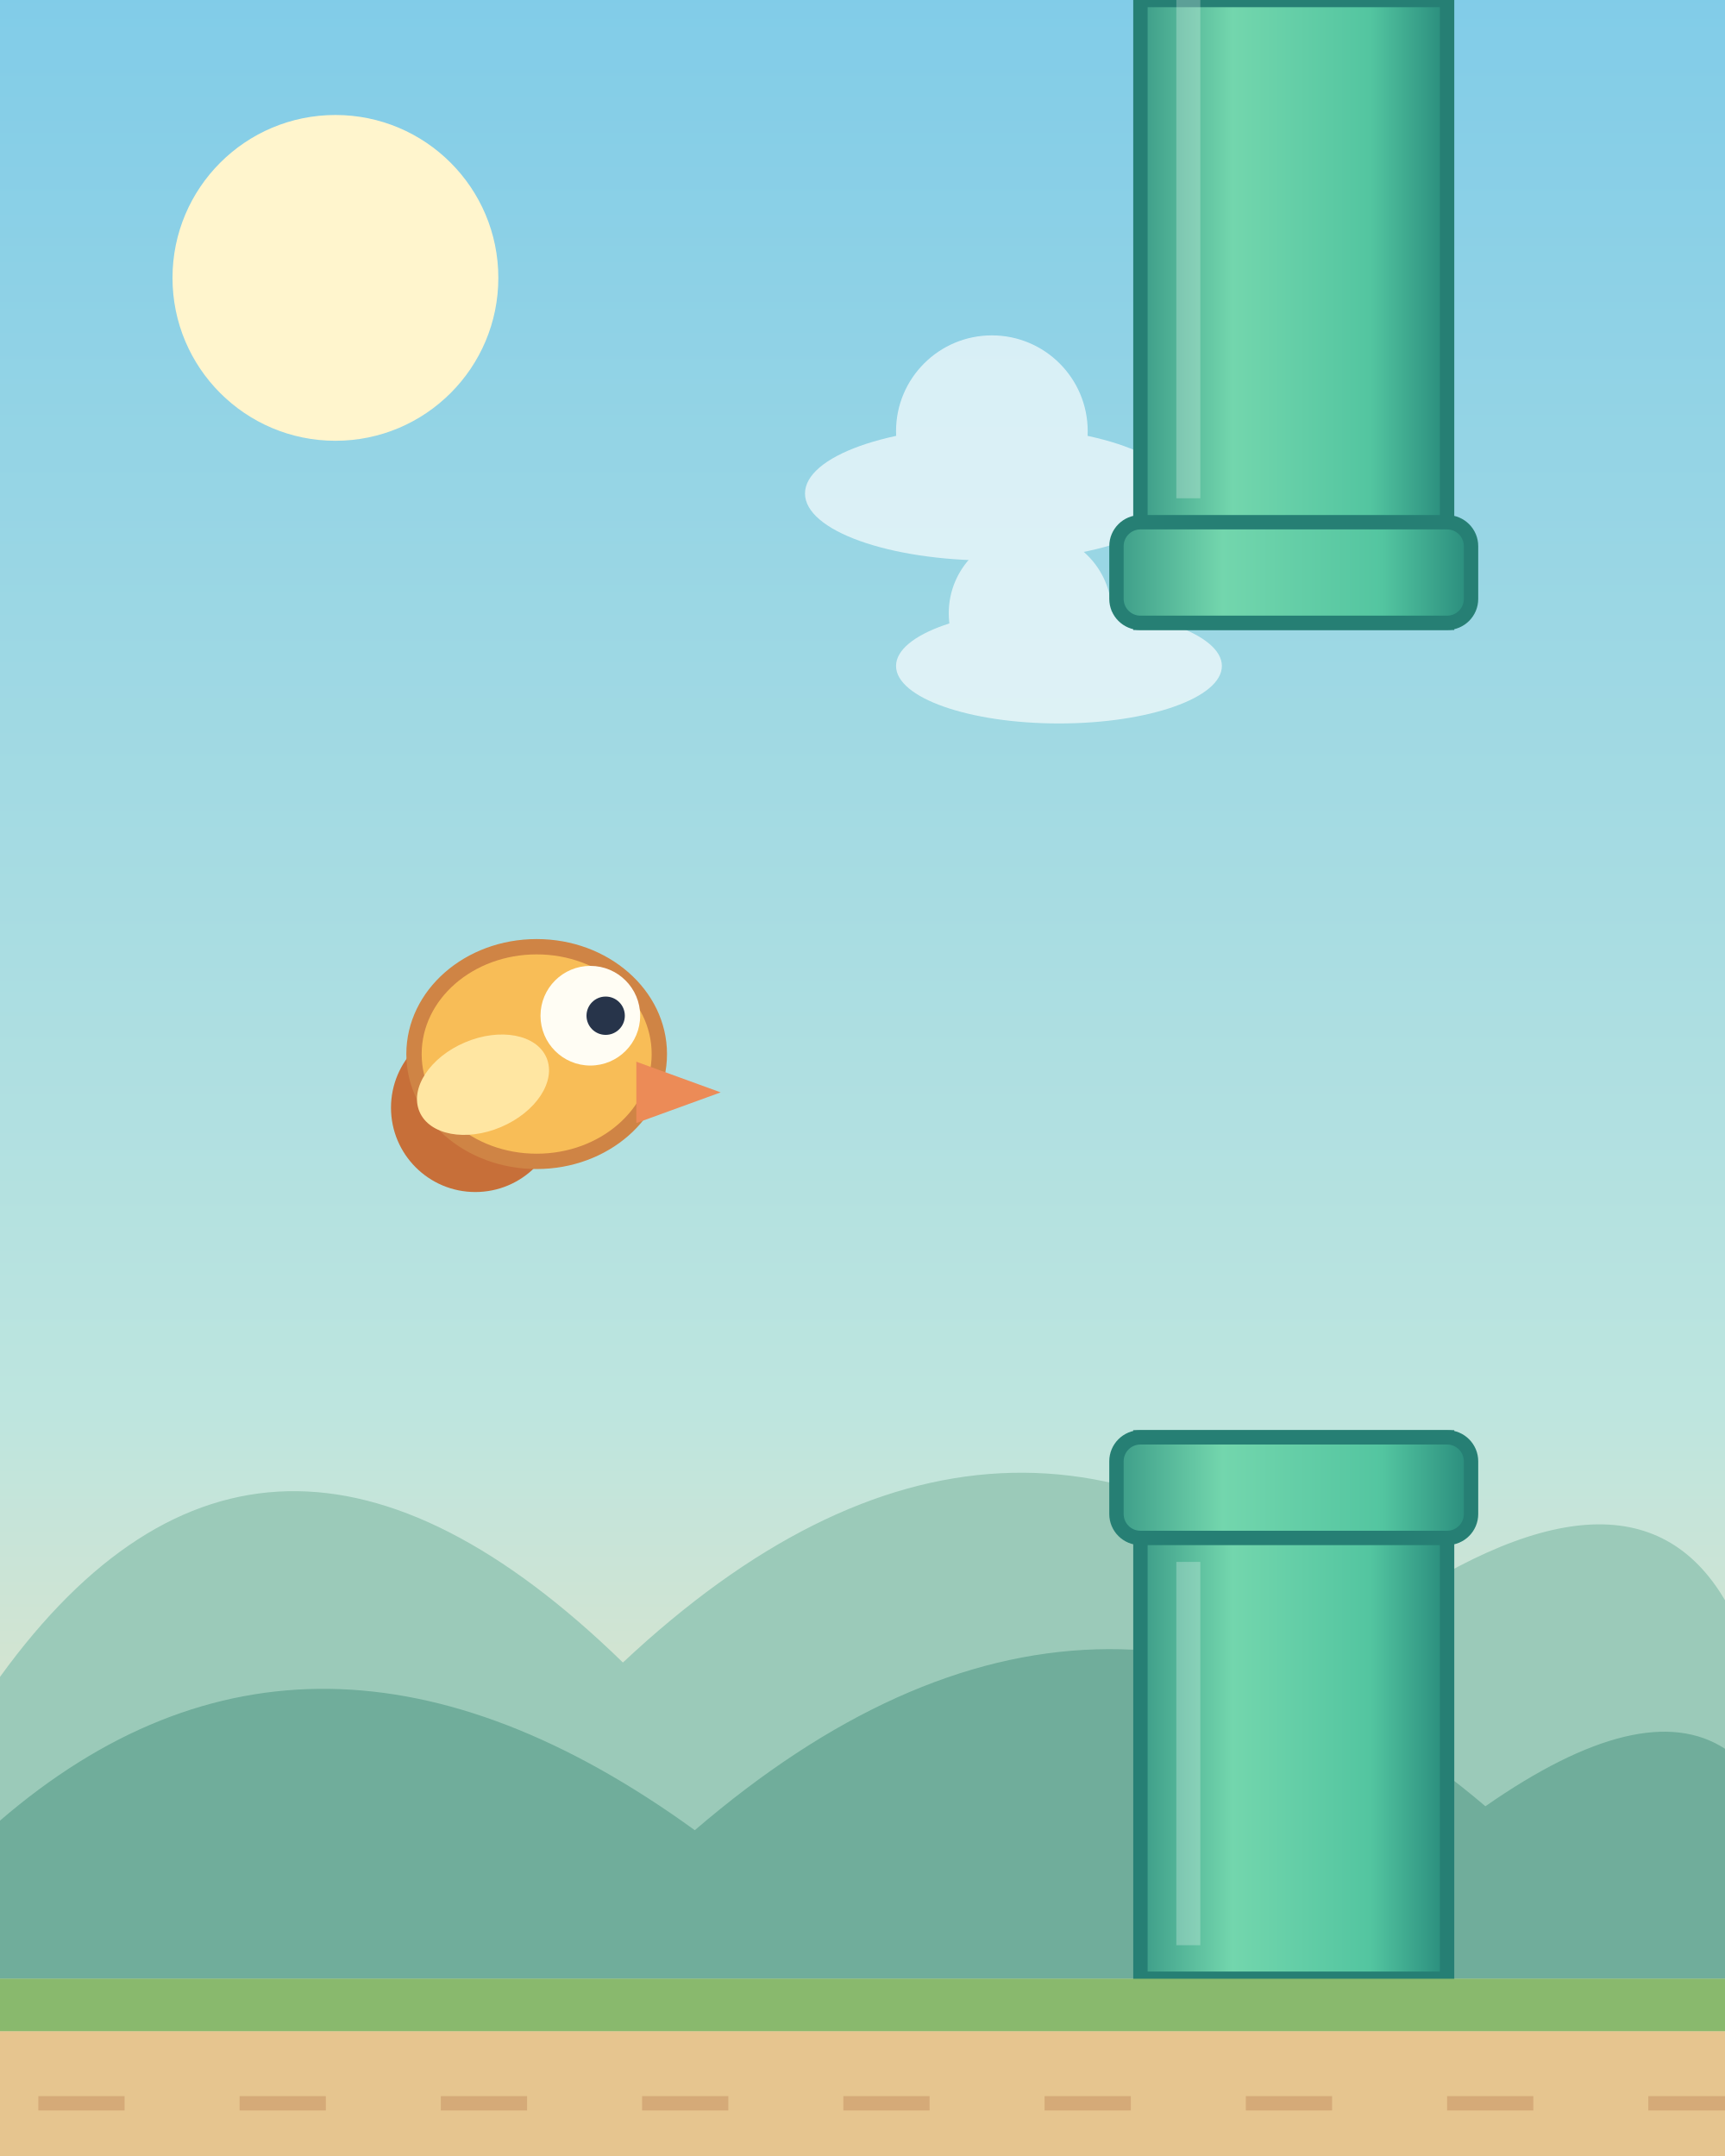
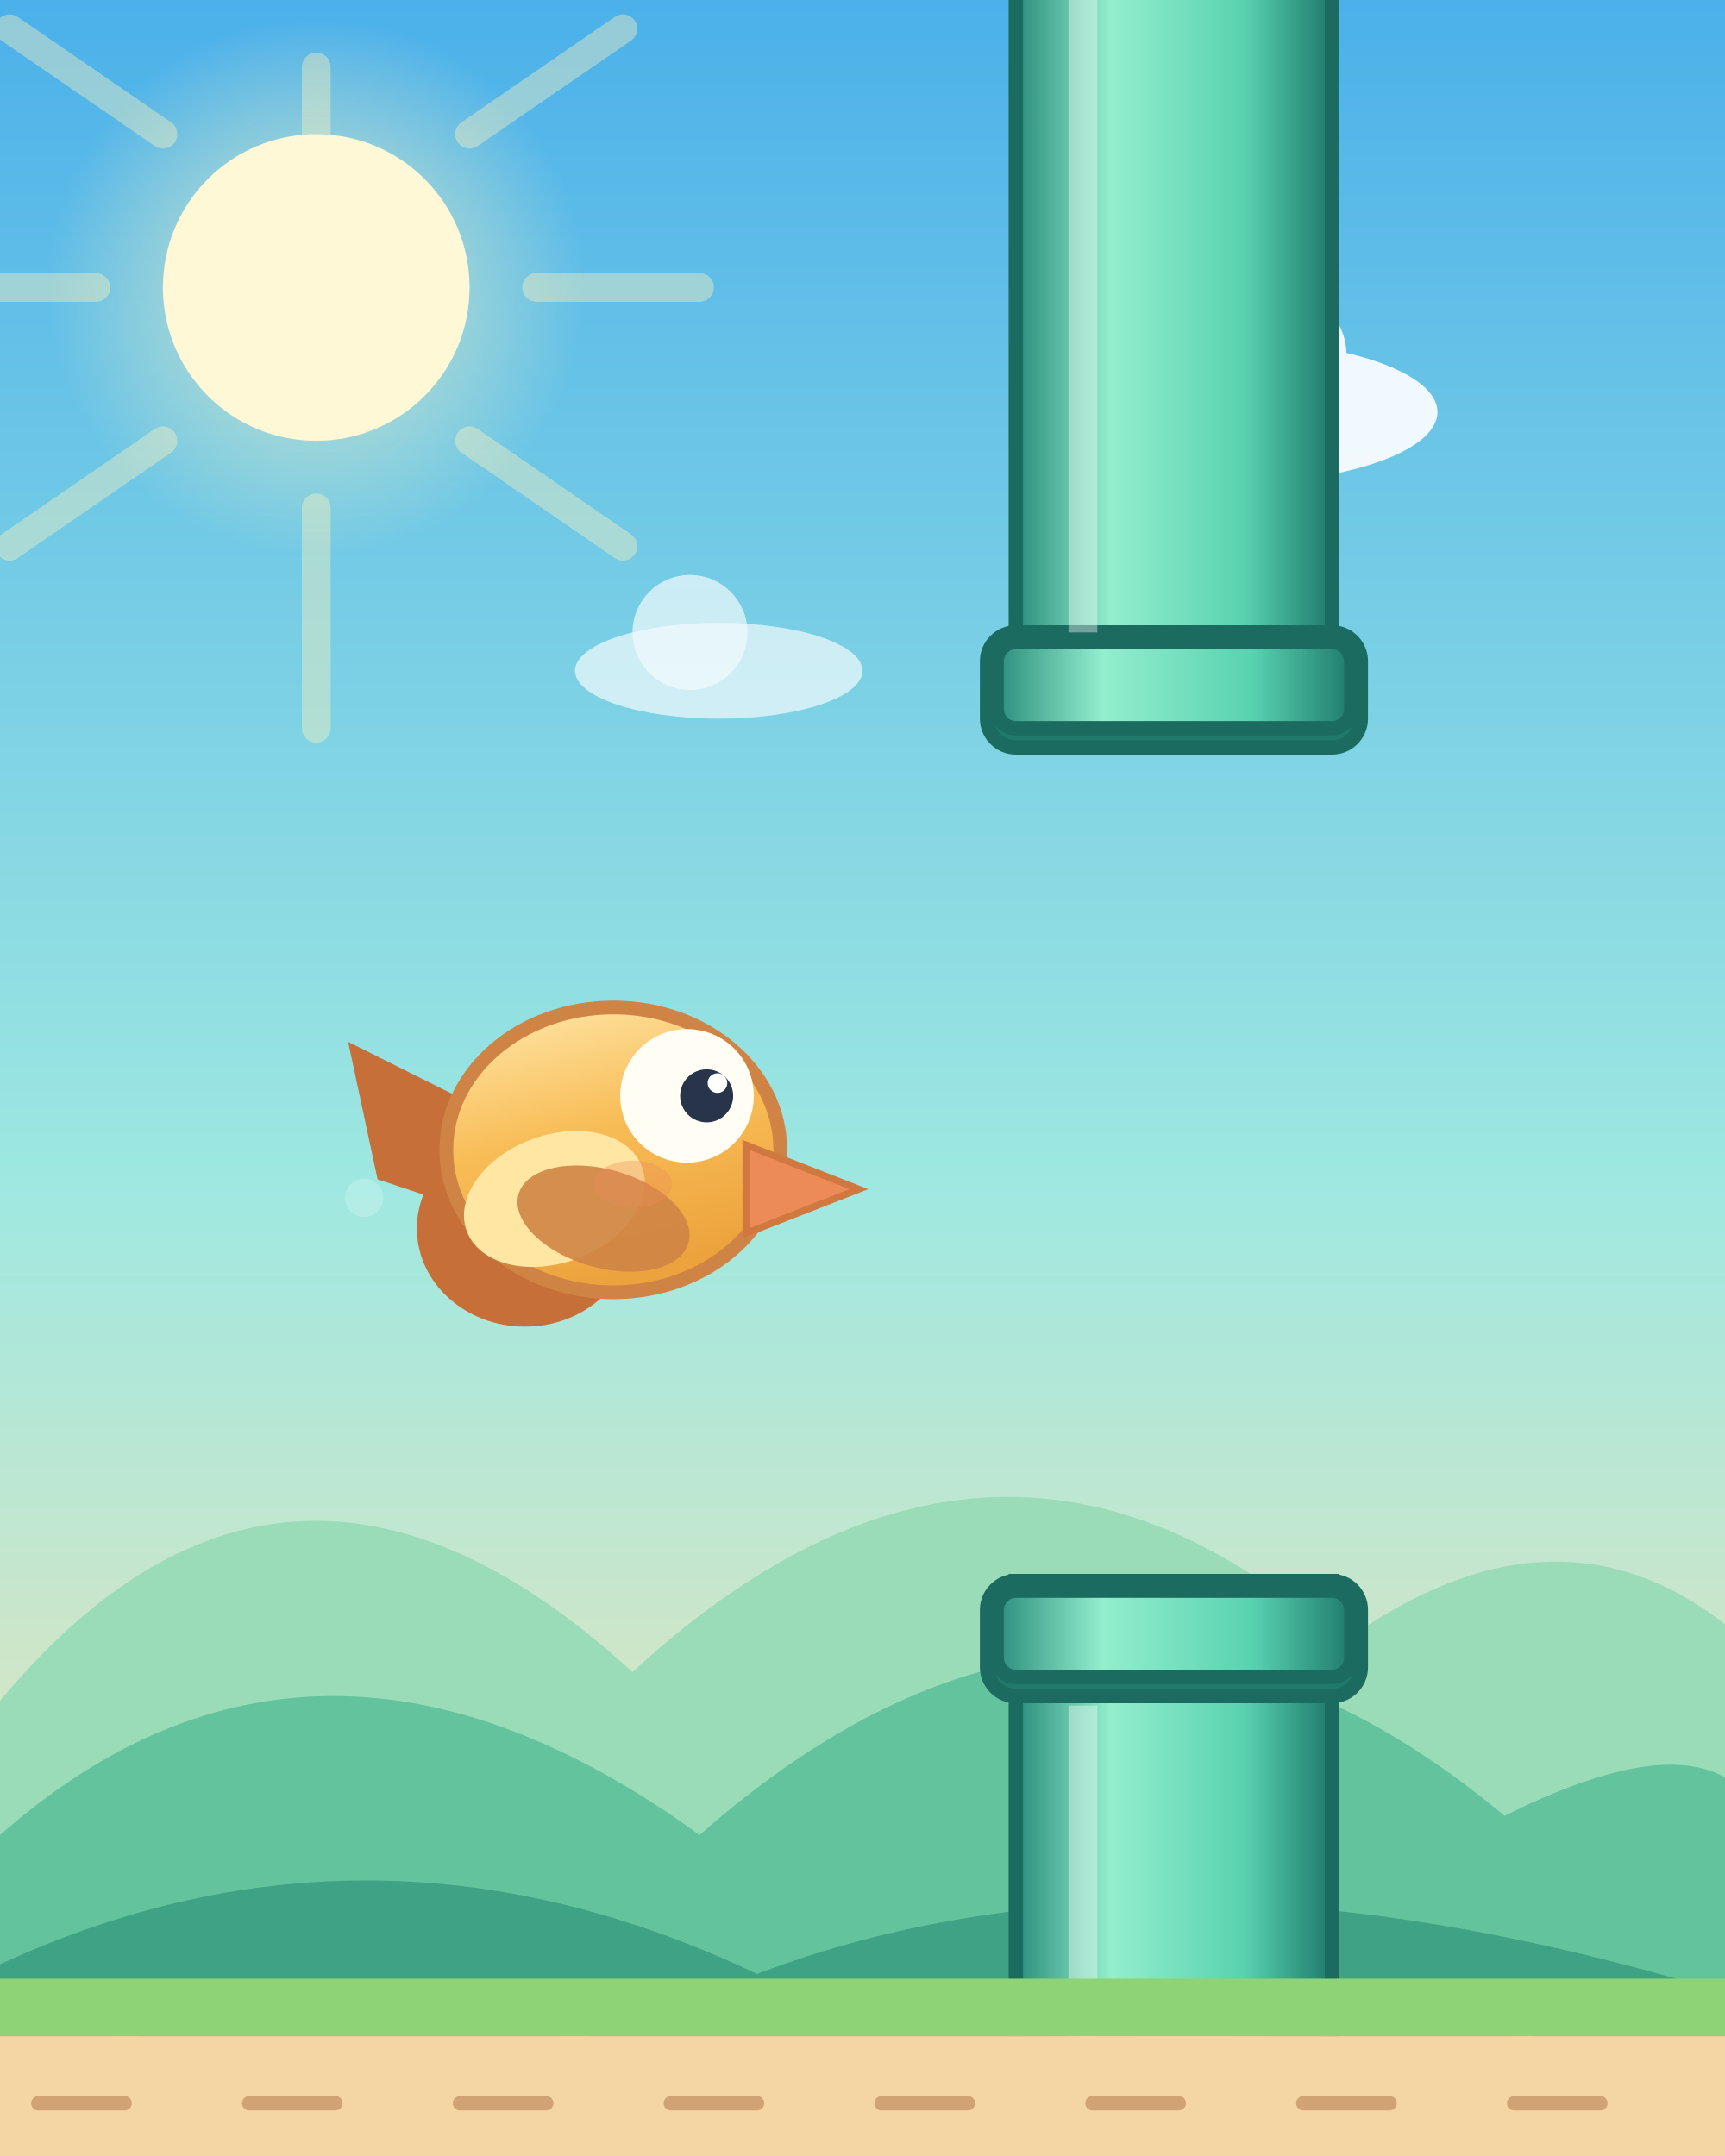
<svg xmlns="http://www.w3.org/2000/svg" viewBox="0 0 360 450">
  <defs>
    <linearGradient id="sky" x2="0" y2="1">
-       <stop stop-color="#81cce8" />
-       <stop offset=".65" stop-color="#bde5df" />
-       <stop offset="1" stop-color="#fbe1b7" />
+       <stop stop-color="#4bb0ea" />
+       <stop offset=".55" stop-color="#9fe8e1" />
+       <stop offset="1" stop-color="#ffe4b0" />
    </linearGradient>
-     <linearGradient id="pipe">
-       <stop stop-color="#3c9c88" />
-       <stop offset=".3" stop-color="#73d6ad" />
-       <stop offset=".75" stop-color="#53c5a0" />
-       <stop offset="1" stop-color="#298b7c" />
+     <radialGradient id="glow">
+       <stop stop-color="#fff6c0" stop-opacity=".75" />
+       <stop offset="1" stop-color="#fff6c0" stop-opacity="0" />
+     </radialGradient>
+     <linearGradient id="pipe" x2="1" y2="0">
+       <stop stop-color="#2a8d7c" />
+       <stop offset=".3" stop-color="#93eecd" />
+       <stop offset=".72" stop-color="#59d2b0" />
+       <stop offset="1" stop-color="#1f7a6c" />
+     </linearGradient>
+     <linearGradient id="birdBody" x2=".3" y2="1">
+       <stop stop-color="#ffe9ad" />
+       <stop offset=".5" stop-color="#f8bd57" />
+       <stop offset="1" stop-color="#eda33d" />
    </linearGradient>
  </defs>
  <rect width="360" height="450" fill="url(#sky)" />
-   <circle cx="70" cy="58" r="34" fill="#fff5cd" />
-   <g fill="#fff" opacity=".65">
-     <ellipse cx="207" cy="103" rx="39" ry="14" />
-     <circle cx="207" cy="90" r="20" />
-     <ellipse cx="221" cy="139" rx="34" ry="12" />
-     <circle cx="215" cy="128" r="17" />
+   <g stroke="#fff3bb" stroke-opacity=".4" stroke-width="6" stroke-linecap="round">
+     <path d="M66 60 66 14M66 106 66 152M20 60-14 60M112 60 146 60M34 28 2 6M98 28 130 6M34 92 2 114M98 92 130 114" />
  </g>
-   <path d="M0 350 Q55 274 130 347 Q210 272 285 339 Q340 300 360 334 V413 H0Z" fill="#9bcab9" />
-   <path d="M0 380 Q65 324 145 382 Q230 309 310 377 Q343 354 360 365 V413 H0Z" fill="#70ad9b" />
-   <g fill="url(#pipe)" stroke="#267f74" stroke-width="3">
-     <path d="M238 0h64v130h-64zM238 300h64v113h-64z" />
-     <rect x="233" y="109" width="74" height="21" rx="5" />
-     <rect x="233" y="300" width="74" height="21" rx="5" />
+   <circle cx="66" cy="60" r="56" fill="url(#glow)" />
+   <circle cx="66" cy="60" r="32" fill="#fff8d6" />
+   <g fill="#ffffff" opacity=".9">
+     <ellipse cx="256" cy="86" rx="44" ry="15" />
+     <circle cx="244" cy="72" r="18" />
+     <circle cx="268" cy="74" r="13" />
+     <ellipse cx="150" cy="140" rx="30" ry="10" opacity=".7" />
+     <circle cx="144" cy="132" r="12" opacity=".7" />
  </g>
-   <path d="M248 0v104M248 326v80" stroke="#ffffff" stroke-opacity=".25" stroke-width="5" />
-   <g transform="translate(112 220) scale(1.6)">
-     <ellipse cx="-8" cy="7" rx="11" ry="11" fill="#c76f39" />
-     <ellipse rx="16" ry="14" fill="#f8bd57" stroke="#cf8445" stroke-width="2" />
-     <ellipse cx="-7" cy="4" rx="9" ry="6" fill="#ffe6a2" transform="rotate(-23 -7 4)" />
-     <circle cx="7" cy="-5" r="6.5" fill="#fffdf4" />
-     <circle cx="9" cy="-5" r="2.5" fill="#27344a" />
-     <path d="M13 1l11 4-11 4z" fill="#ec8b57" />
+   <path d="M0 355q60-72 132-6 76-70 148-6 44-32 80-4V450H0z" fill="#9adcb8" />
+   <path d="M0 383q66-58 146 0 84-74 168-4 32-16 46-8V450H0z" fill="#63c39d" />
+   <path d="M0 410q78-36 158 2 84-32 202 4v34H0z" fill="#3fa284" />
+   <g fill="#2f8d70">
+     <ellipse cx="36" cy="431" rx="22" ry="13" />
+     <ellipse cx="60" cy="436" rx="16" ry="10" />
+     <ellipse cx="132" cy="430" rx="20" ry="12" />
+     <ellipse cx="154" cy="435" rx="14" ry="9" />
+     <ellipse cx="250" cy="429" rx="21" ry="12" />
+     <ellipse cx="272" cy="435" rx="15" ry="9" />
+     <ellipse cx="330" cy="432" rx="17" ry="10" />
  </g>
-   <path d="M0 413h360v11H0z" fill="#89b96d" />
-   <path d="M0 424h360v26H0z" fill="#e6c58f" />
-   <path d="M8 439h18m24 0h18m24 0h18m24 0h18m24 0h18m24 0h18m24 0h18m24 0h18m24 0h18" stroke="#d5aa78" stroke-width="3" />
+   <g stroke="#8ed477" stroke-width="6" stroke-linecap="round" opacity=".85">
+     <path d="M26 434v-8M120 433v-9M238 432v-8M318 435v-8" />
+   </g>
+   <g fill="#ffd66e">
+     <circle cx="24" cy="441" r="3.4" />
+     <circle cx="70" cy="443" r="3" />
+     <circle cx="146" cy="441" r="3.4" />
+     <circle cx="206" cy="443" r="3" />
+     <circle cx="316" cy="442" r="3.2" />
+   </g>
+   <g fill="#ff9db6">
+     <circle cx="48" cy="443" r="3.2" />
+     <circle cx="112" cy="442" r="3" />
+     <circle cx="176" cy="443" r="3.2" />
+     <circle cx="288" cy="441" r="3" />
+   </g>
+   <g fill="#fff">
+     <circle cx="90" cy="443" r="2.8" />
+     <circle cx="228" cy="441" r="2.8" />
+     <circle cx="344" cy="443" r="2.6" />
+   </g>
+   <g stroke="#1b6b60" stroke-width="3">
+     <rect x="212" y="-12" width="66" height="164" fill="url(#pipe)" />
+     <rect x="206" y="132" width="78" height="24" rx="6" fill="#1f7a6c" />
+     <rect x="208" y="134" width="74" height="18" rx="4" fill="url(#pipe)" />
+     <rect x="212" y="330" width="66" height="140" fill="url(#pipe)" />
+     <rect x="206" y="330" width="78" height="24" rx="6" fill="#1f7a6c" />
+     <rect x="208" y="332" width="74" height="18" rx="4" fill="url(#pipe)" />
+   </g>
+   <g fill="#ffffff" opacity=".38">
+     <rect x="223" y="0" width="6" height="132" />
+     <rect x="223" y="356" width="6" height="100" />
+   </g>
+   <g fill="#ffffff" opacity=".2">
+     <circle cx="76" cy="250" r="4" />
+     <circle cx="92" cy="262" r="3" />
+   </g>
+   <g transform="translate(128 240) scale(2.05)">
+     <ellipse cx="-9" cy="8" rx="11" ry="10" fill="#c76f39" />
+     <path d="M-11-3-27-11-24 3-12 7z" fill="#c76f39" />
+     <ellipse rx="17" ry="14.5" fill="url(#birdBody)" stroke="#cf8445" stroke-width="1.4" />
+     <ellipse cx="-6" cy="5" rx="9.5" ry="6.5" fill="#ffe6a2" transform="rotate(-20 -6 5)" />
+     <ellipse cx="-1" cy="7" rx="9" ry="5" fill="#cf8445" opacity=".9" transform="rotate(16 -1 7)" />
+     <circle cx="7.5" cy="-5.5" r="6.8" fill="#fffdf4" />
+     <circle cx="9.5" cy="-5.5" r="2.7" fill="#27344a" />
+     <circle cx="10.6" cy="-6.8" r="1" fill="#fff" />
+     <ellipse cx="2" cy="3.5" rx="4" ry="2.4" fill="#ec8b57" opacity=".35" />
+     <path d="M13.5-.5 25 4 13.5 8.5z" fill="#ec8b57" stroke="#d07840" stroke-width=".7" />
+   </g>
+   <rect y="413" width="360" height="12" fill="#8ed477" />
+   <rect y="425" width="360" height="25" fill="#f3d6a4" />
+   <path d="M8 439h18m26 0h18m26 0h18m26 0h18m26 0h18m26 0h18m26 0h18m26 0h18" stroke="#d1a273" stroke-width="3" stroke-linecap="round" />
</svg>
